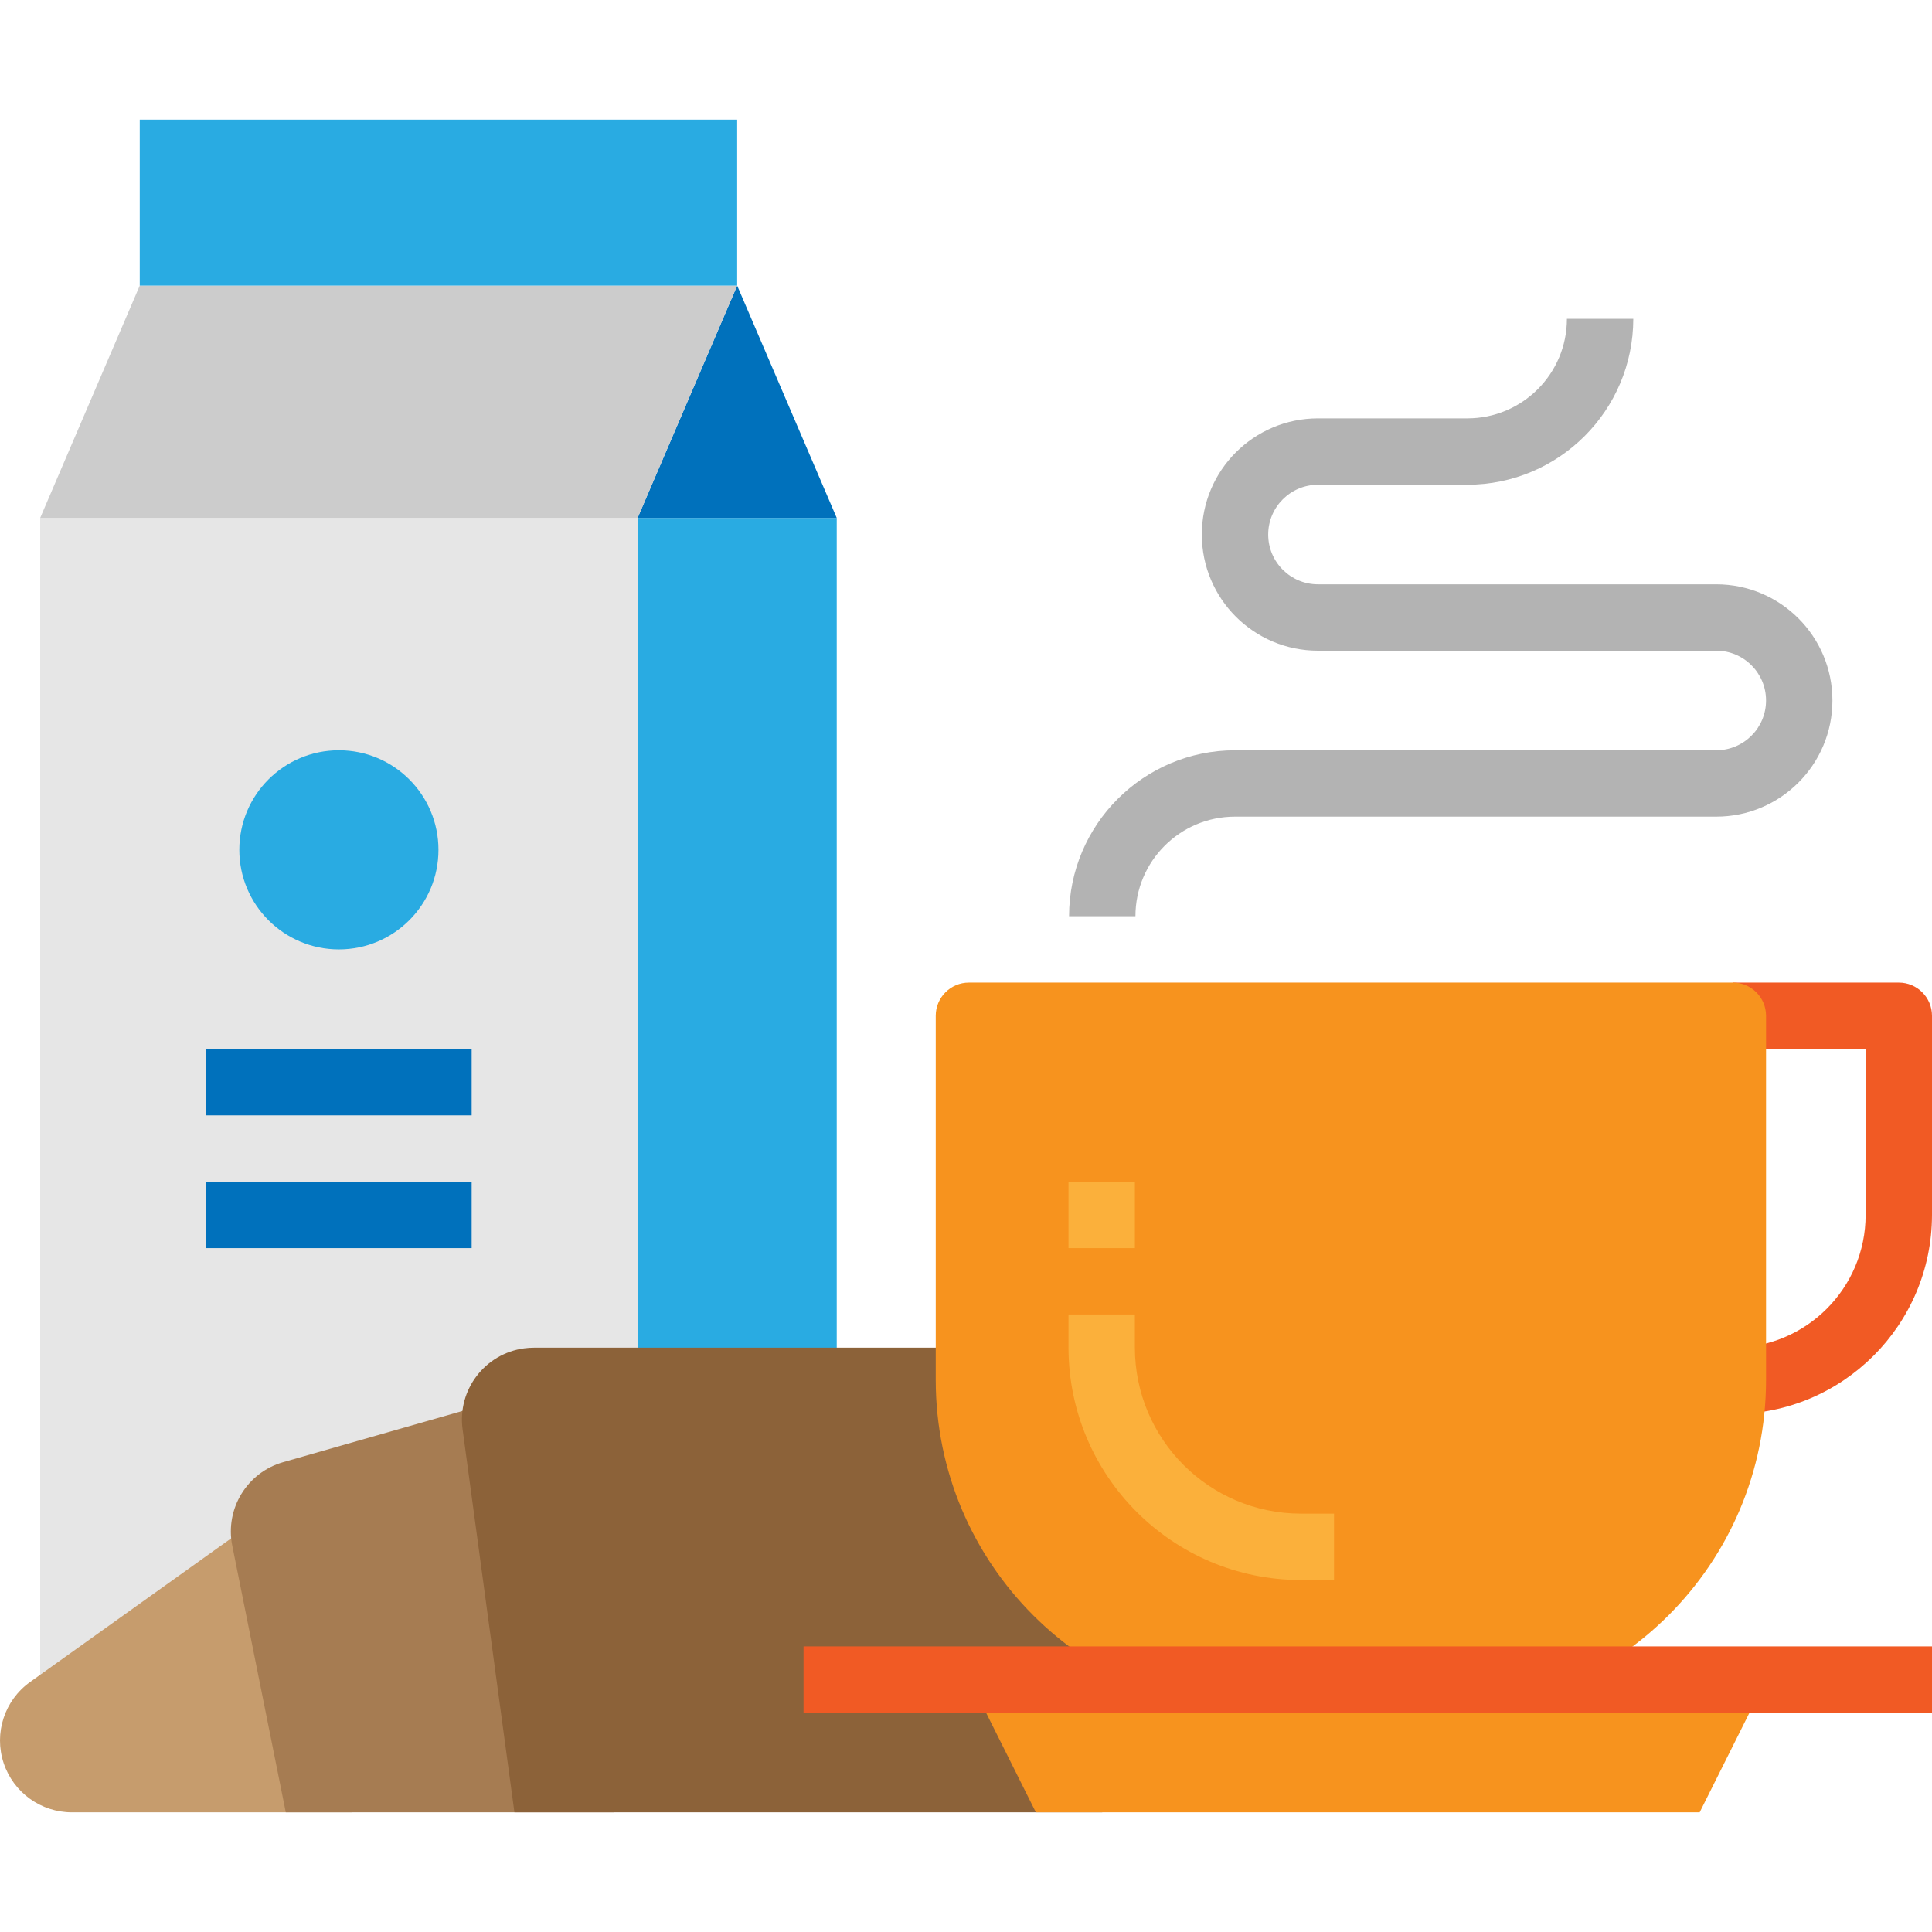
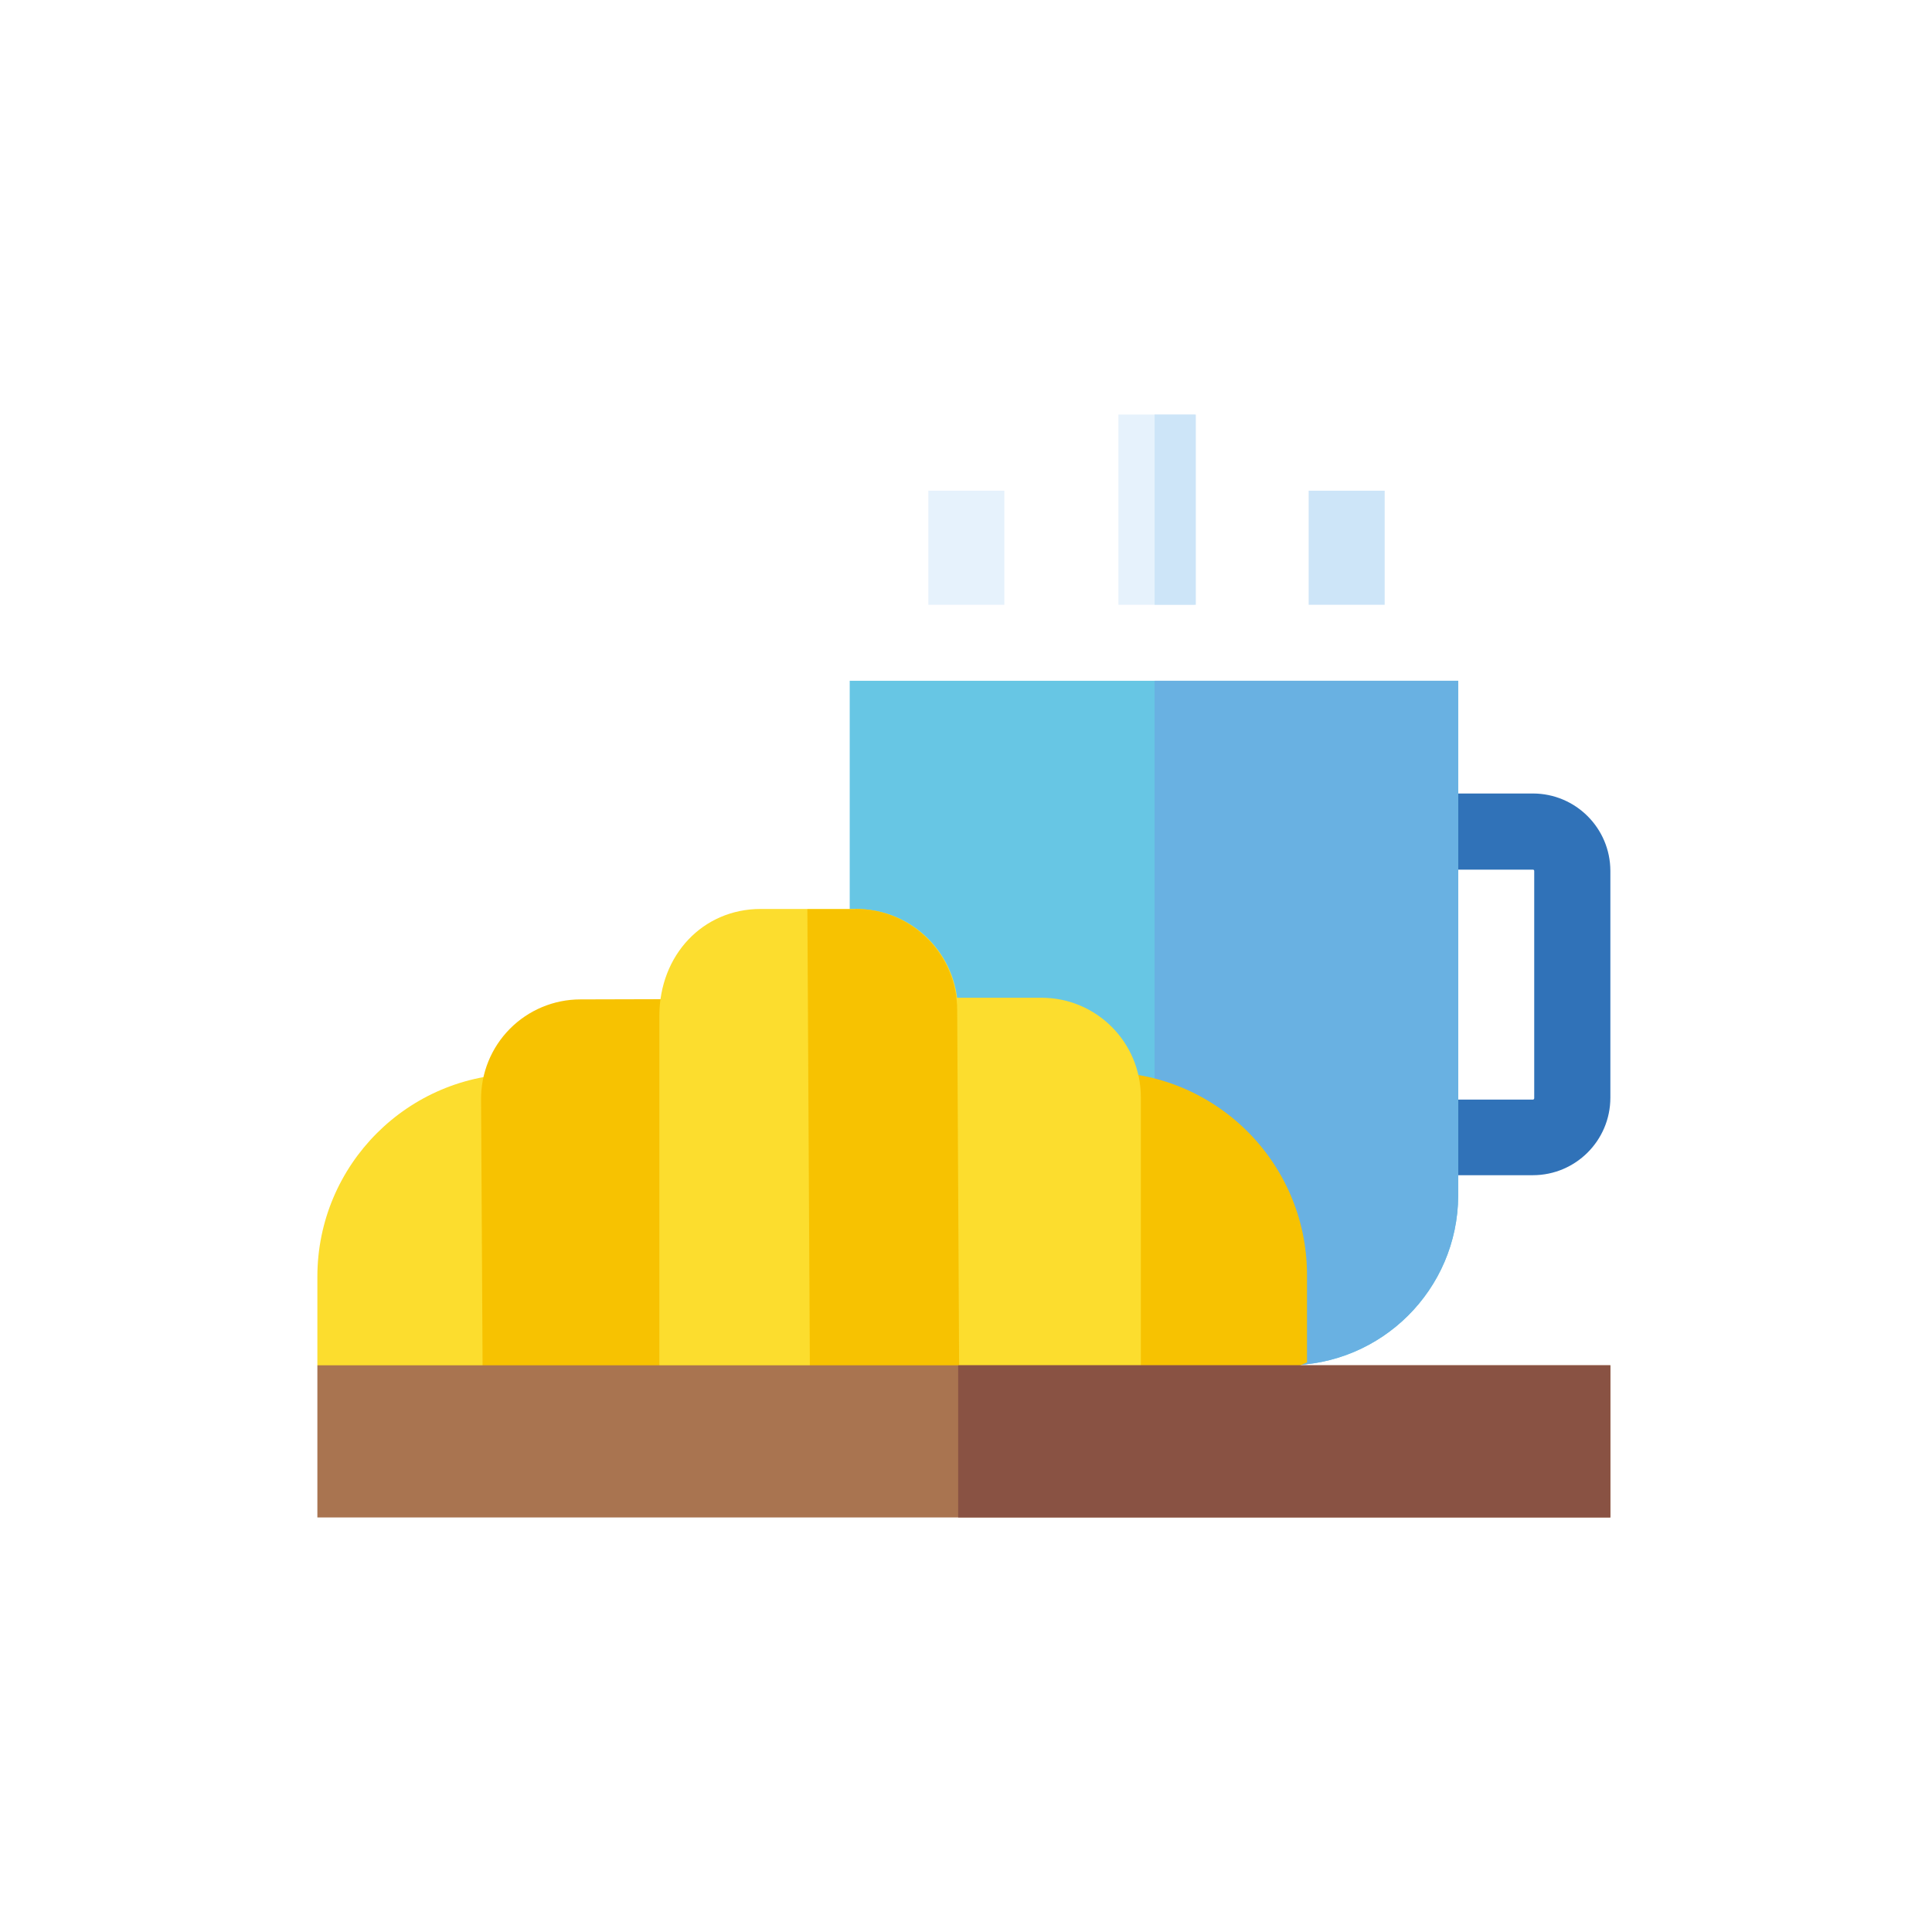
- <svg xmlns="http://www.w3.org/2000/svg" version="1.1" id="Capa_1" x="0px" y="0px" viewBox="0 0 465.685 465.685" style="enable-background:new 0 0 465.685 465.685;" xml:space="preserve">
-   <path style="fill:#F15A24;" d="M417.685,340.843v-16c17.673,0,32-14.327,32-32v-40h-32v-16h40c4.418,0,8,3.582,8,8v48  C465.659,319.341,444.184,340.816,417.685,340.843z" />
-   <path style="fill:#E6E6E6;" d="M9.685,124.843h144v280h-144V124.843z" />
-   <path style="fill:#29ABE2;" d="M153.685,124.843h48v280h-48V124.843z" />
-   <path style="fill:#0071BC;" d="M153.685,124.843l24-56l24,56H153.685z" />
-   <path style="fill:#CCCCCC;" d="M177.685,68.843h-144l-24,56h144L177.685,68.843z" />
-   <g>
-     <path style="fill:#29ABE2;" d="M33.685,28.843h144v40h-144V28.843z" />
-     <circle style="fill:#29ABE2;" cx="81.685" cy="204.843" r="24" />
-   </g>
-   <g>
-     <path style="fill:#0071BC;" d="M49.685,252.843h64v16h-64V252.843z" />
-     <path style="fill:#0071BC;" d="M49.685,284.843h64v16h-64V284.843z" />
-   </g>
-   <path style="fill:#C69C6D;" d="M60.477,367.395L7.285,405.403c-6.204,4.413-8.801,12.359-6.4,19.584  c2.36,7.083,8.99,11.86,16.456,11.856h67.544L60.477,367.395z" />
-   <path style="fill:#A67C52;" d="M120.741,337.443l-52.504,15c-8.694,2.487-14.025,11.228-12.256,20.096l12.904,64.304h79.152  L120.741,337.443z" />
-   <path style="fill:#8C6239;" d="M265.685,436.843H123.997l-12.496-92.336c-1.286-9.488,5.363-18.221,14.851-19.507  c0.773-0.105,1.553-0.157,2.333-0.157h137V436.843z" />
-   <path style="fill:#B3B3B3;" d="M273.685,220.843h-16c0.026-22.08,17.92-39.974,40-40h116c6.627,0,12-5.373,12-12s-5.373-12-12-12  h-96c-15.464,0-28-12.536-28-28s12.536-28,28-28h36c13.255,0,24-10.745,24-24h16c-0.026,22.08-17.92,39.974-40,40h-36  c-6.627,0-12,5.373-12,12c0,6.627,5.373,12,12,12h96c15.464,0,28,12.536,28,28s-12.536,28-28,28h-116  C284.43,196.843,273.685,207.588,273.685,220.843z" />
-   <path style="fill:#F7931E;" d="M345.549,412.843h-39.864c-44.238-0.048-80.088-35.898-80.136-80.136v-87.864c0-4.418,3.582-8,8-8  l0,0h184.136c4.418,0,8,3.582,8,8v87.864C425.637,376.944,389.787,412.794,345.549,412.843z" />
-   <g>
-     <path style="fill:#FBB03B;" d="M321.549,380.843h-8c-30.911-0.04-55.96-25.089-56-56v-8h16v8c0.026,22.08,17.92,39.974,40,40h8   V380.843z" />
-     <path style="fill:#FBB03B;" d="M257.549,284.843h16v16h-16V284.843z" />
-   </g>
-   <path style="fill:#F7931E;" d="M409.685,436.843h-160l-16-32h192L409.685,436.843z" />
-   <path style="fill:#F15A24;" d="M193.685,396.843h272v16h-272V396.843z" />
-   <g>
- </g>
-   <g>
- </g>
-   <g>
- </g>
-   <g>
- </g>
-   <g>
- </g>
-   <g>
- </g>
-   <g>
- </g>
-   <g>
- </g>
-   <g>
- </g>
-   <g>
- </g>
-   <g>
- </g>
-   <g>
- </g>
-   <g>
- </g>
-   <g>
- </g>
-   <g>
- </g>
+ <svg xmlns="http://www.w3.org/2000/svg" id="ac3e4838-1c0c-4fd3-9919-20c444d55e20" data-name="Calque 1" viewBox="0 0 140.56 140.56">
+   <path d="M37.84,78.12A14.77,14.77,0,0,0,23.09,92.88v6.45l8.76,6.81,8.76-6.81V78.12Z" style="fill:#fcdd2e" />
+   <path d="M111.53,85.5h-11V57.73h11a5.64,5.64,0,0,1,5.63,5.63V79.87A5.64,5.64,0,0,1,111.53,85.5ZM106.09,80h5.44a.1.1,0,0,0,.09-.1V63.36a.09.09,0,0,0-.09-.09h-5.44Z" style="fill:#3072b8" />
+   <path d="M61.82,49.53v49.8H93.7A12.4,12.4,0,0,0,106.09,87V49.53Z" style="fill:#67c6e4" />
+   <path d="M84,49.53v49.8H93.7A12.4,12.4,0,0,0,106.09,87V49.53Z" style="fill:#69b1e2" />
+   <path d="M80.22,78H77.45l.12,21.21,9.28,3.56,8.24-3.65,0-6.46A14.77,14.77,0,0,0,80.22,78Z" style="fill:#f7c201" />
+   <path d="M67.54,35.7h5.53V44H67.54Z" style="fill:#e6f2fc" />
+   <path d="M95.21,35.7h5.53V44H95.21Z" style="fill:#cde5f8" />
+   <path d="M81.37,30.16h5.54V44H81.37Z" style="fill:#e6f2fc" />
+   <path d="M84,30.16h3V44H84Z" style="fill:#cde5f8" />
+   <path d="M42.22,72.71A7.23,7.23,0,0,0,35,80l.11,19.53,9.26,7.27,9.18-7.37-.14-26.75Z" style="fill:#f7c201" />
+   <path d="M75.81,72.59H64.59V99.33l9.22,4.15L83,99.33V79.81A7.23,7.23,0,0,0,75.81,72.59Z" style="fill:#fcdd2e" />
+   <path d="M62.34,66.13h-7c-4.2,0-7.37,3.35-7.37,7.79V99.33l10.86,7.33,10.86-7.33V73.51a7.39,7.39,0,0,0-7.37-7.38Z" style="fill:#fcdd2e" />
+   <path d="M62.23,66.15l-3.49,0,.18,33.2,5.45,3.57,5.41-3.63-.14-25.82a7.38,7.38,0,0,0-7.41-7.34Z" style="fill:#f7c201" />
+   <path d="M23.09,99.33h94.07V110.4H23.09Z" style="fill:#a97450" />
+   <path d="M69.71,99.33V110.4h47.45V99.33H69.71Z" style="fill:#895243" />
</svg>
